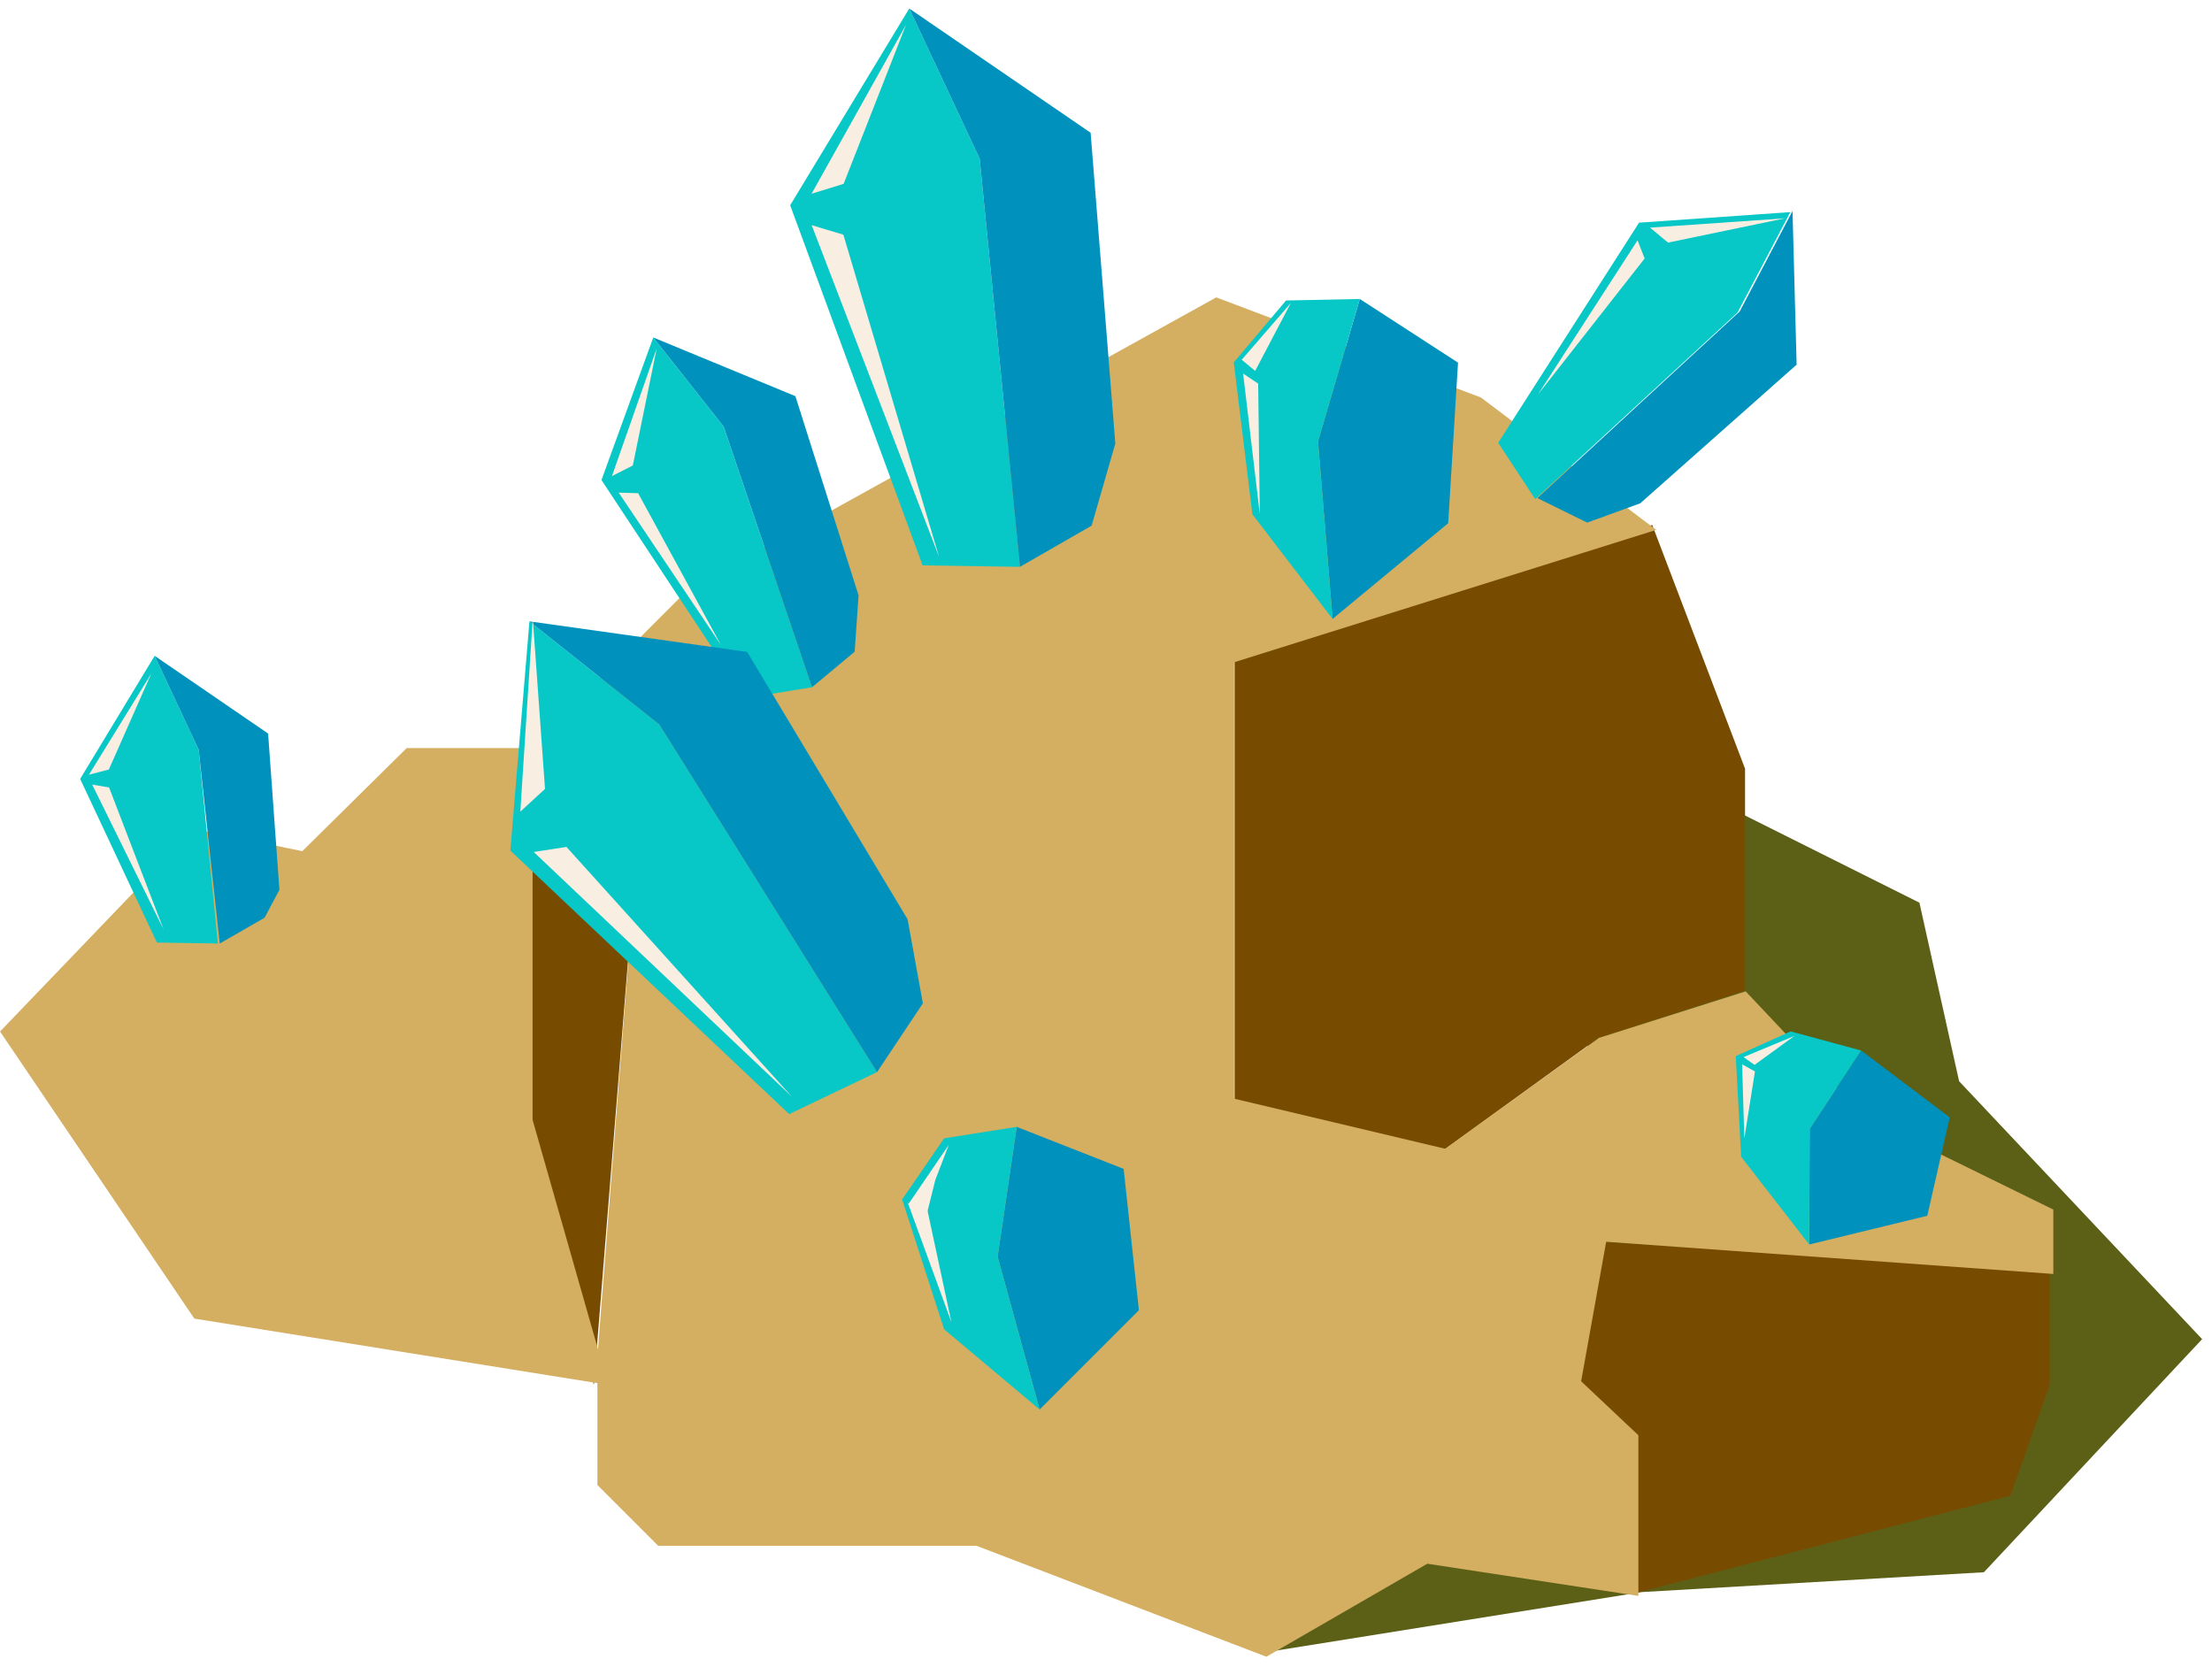
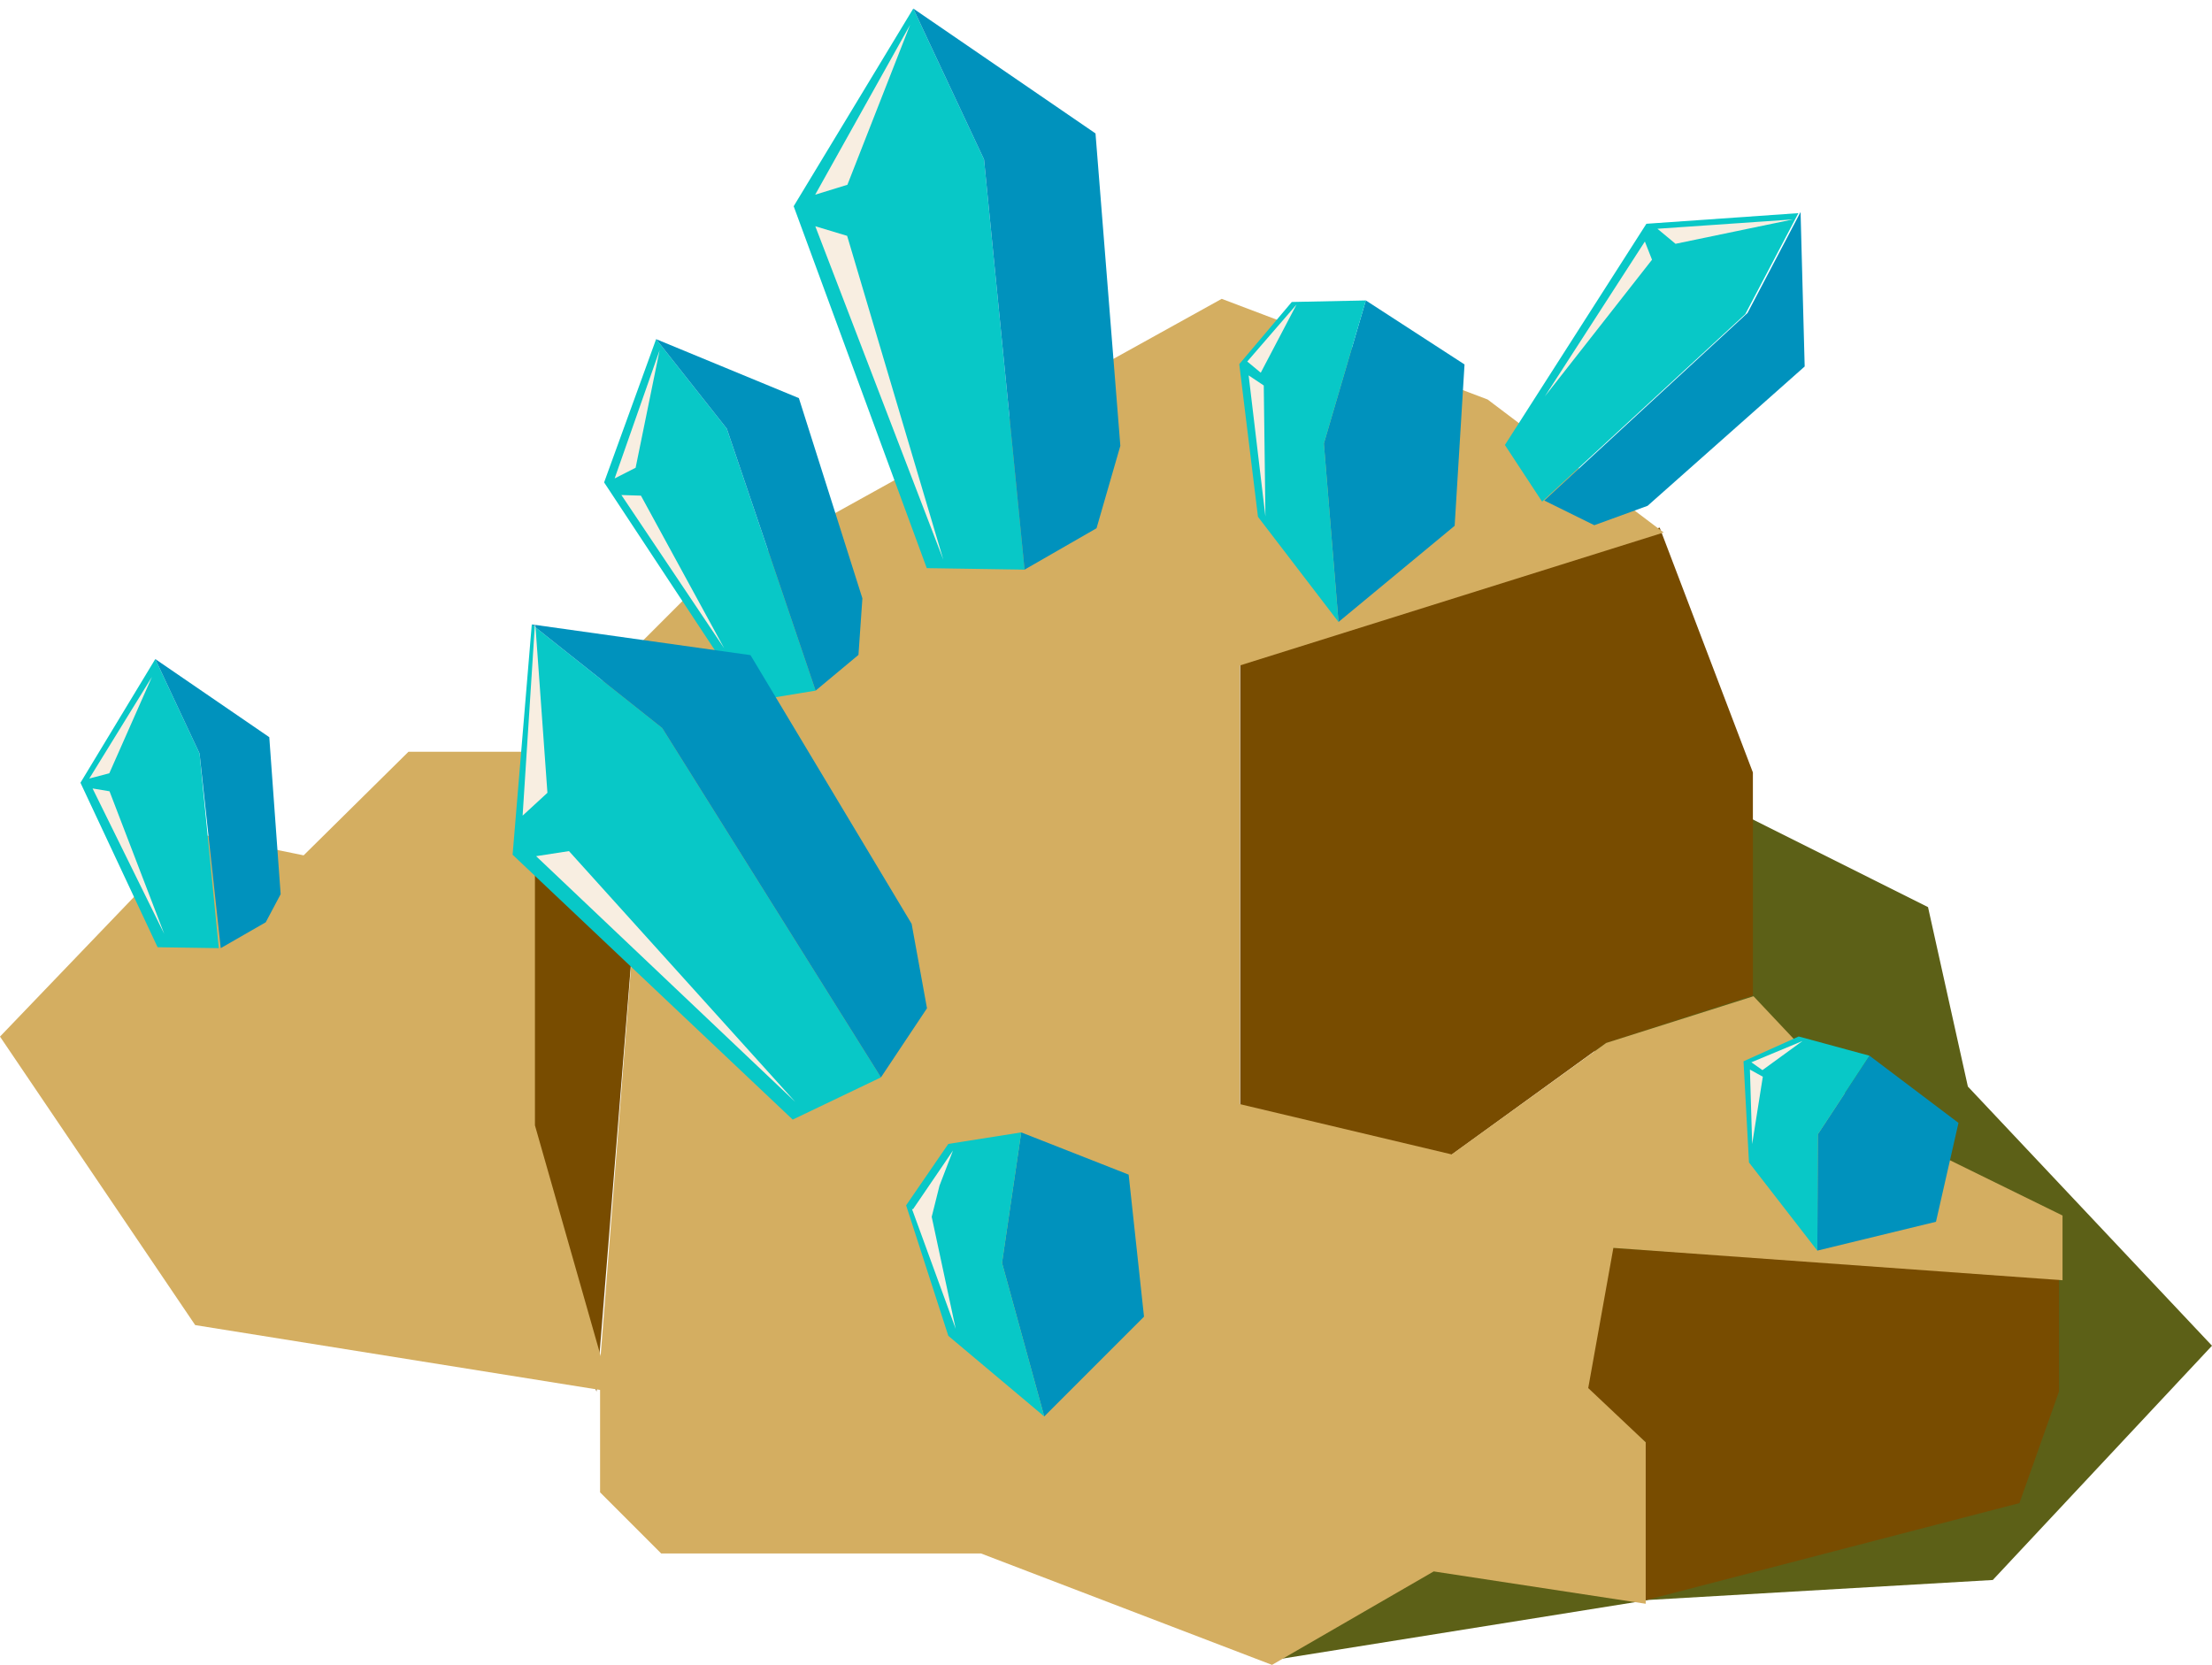
- <svg xmlns="http://www.w3.org/2000/svg" width="223" height="168" viewBox="0 0 223 168" fill="none">
-   <path d="M165.504 77L193.504 91L197.504 109L222.004 135L200.004 158.5L165.504 160.5L128.004 166.5L156.004 126.5L165.504 77Z" fill="#5C6017" />
-   <path d="M124.465 66.492V110.855L144.977 116.355L161.171 104.622L175.925 99.856V77.491L166.569 52.927L124.465 66.492Z" fill="#784C00" />
-   <path d="M206.642 128.07L161.563 125.185L159.039 139.61L165.17 144.658V160.526L202.675 150.789L206.642 139.61V128.07Z" fill="#784C00" />
-   <path d="M52.293 113.283V86.236L63.472 94.891L59.866 139.609L52.293 113.283Z" fill="#784C00" />
-   <path d="M19.593 83.581L0.004 103.989L19.593 132.931L61.311 139.61L53.693 112.894V75.418H40.996L30.476 85.807L19.593 83.581Z" fill="#D4AE61" />
-   <path d="M60.228 136.724V149.707L66.359 155.838H98.455L127.666 167.017L143.894 157.641L165.171 160.886V144.689L159.401 139.249L161.925 125.184L207.004 128.43V121.939L187.89 112.562L175.99 99.94L161.204 104.629L145.697 115.808L124.42 110.759V66.763L166.974 53.419L149.303 40.076L122.617 29.979L69.244 59.55L53.016 75.778V86.597L63.474 95.252L60.228 136.724Z" fill="#D4AE61" />
-   <path d="M60.637 48.395L65.857 34.022L72.951 43.003L81.858 69.281L75.148 70.385L60.637 48.395Z" fill="#08C8C7" />
-   <path d="M72.954 43.004L65.859 34.023L80.186 39.937L86.556 60.023L86.162 65.698L81.861 69.282L72.954 43.004Z" fill="#0092BD" />
-   <path d="M61.692 47.996L66.205 35.131L63.797 46.924L61.692 47.996Z" fill="#F8EEE1" />
-   <path d="M62.373 49.661L72.685 65.031L64.333 49.723L62.373 49.661Z" fill="#F8EEE1" />
-   <path d="M165.238 22.448L180.493 21.381L175.167 31.511L154.771 50.322L151.037 44.639L165.238 22.448Z" fill="#08C8C7" />
-   <path d="M166.346 22.948L179.947 22.01L168.163 24.457L166.346 22.948Z" fill="#F8EEE1" />
-   <path d="M165.086 24.229L155.042 39.776L165.804 26.055L165.086 24.229Z" fill="#F8EEE1" />
-   <path d="M175.384 31.4L180.711 21.27L181.124 36.763L165.356 50.742L160.01 52.686L154.988 50.211L175.384 31.4Z" fill="#0092BD" />
-   <path d="M182.442 113.792L187.627 105.904L196.558 112.645L194.298 122.564L182.39 125.46L182.442 113.792Z" fill="#0092BD" />
-   <path d="M180.523 103.977L174.986 106.466L175.533 116.617L182.391 125.461L182.444 113.794L187.628 105.906L180.523 103.977Z" fill="#08C8C7" />
-   <path d="M175.773 106.567L180.906 104.431L178.895 105.892L176.884 107.352L175.773 106.567Z" fill="#F8EEE1" />
-   <path d="M175.63 107.299L175.852 114.769L176.923 108.012L175.63 107.299Z" fill="#F8EEE1" />
-   <path d="M51.449 85.745L53.375 62.64L66.468 73.037L88.417 108.08L79.56 112.316L51.449 85.745Z" fill="#08C8C7" />
-   <path d="M66.468 73.037L53.375 62.64L75.325 65.72L91.498 92.676L93.039 101.148L88.418 108.08L66.468 73.037Z" fill="#0092BD" />
-   <path d="M52.456 81.823L53.71 62.335L54.945 79.531L52.456 81.823Z" fill="#F8EEE1" />
-   <path d="M53.808 85.889L79.819 110.544L57.106 85.38L53.808 85.889Z" fill="#F8EEE1" />
-   <path d="M79.66 20.692L91.666 0.857L98.764 15.994L102.828 57.144L93.011 56.996L79.66 20.692Z" fill="#08C8C7" />
-   <path d="M98.763 15.994L91.664 0.856L109.95 13.383L112.439 44.72L110.049 52.992L102.826 57.143L98.763 15.994Z" fill="#0092BD" />
-   <path d="M81.817 19.531L91.346 2.484L85.05 18.534L81.817 19.531Z" fill="#F8EEE1" />
-   <path d="M81.828 22.699L94.676 56.156L85.023 23.66L81.828 22.699Z" fill="#F8EEE1" />
-   <path d="M8.08 78.523L15.59 66.115L20.031 75.585L21.96 95.116L15.819 95.024L8.08 78.523Z" fill="#08C8C7" />
-   <path d="M20.03 75.584L15.59 66.114L27.029 73.95L28.168 89.703L26.672 92.519L22.154 95.116L20.03 75.584Z" fill="#0092BD" />
-   <path d="M8.967 78.1L15.253 67.903L10.975 77.574L8.967 78.1Z" fill="#F8EEE1" />
-   <path d="M9.295 79.097L16.485 93.684L10.995 79.38L9.295 79.097Z" fill="#F8EEE1" />
-   <path d="M100.57 126.692L102.496 113.6L113.278 117.836L114.818 132.084L104.806 142.096L100.57 126.692Z" fill="#0092BD" />
-   <path d="M95.181 114.755L90.945 120.916L95.181 134.009L104.808 142.096L100.572 126.692L102.498 113.6L95.181 114.755Z" fill="#08C8C7" />
-   <path d="M91.585 121.382L95.648 115.421L94.295 118.943L93.482 122.195L91.585 121.382Z" fill="#F8EEE1" />
-   <path d="M91.529 121.275L95.919 133.304L93.48 121.924L91.529 121.275Z" fill="#F8EEE1" />
-   <path d="M132.874 44.495L137.086 30.14L146.989 36.559L145.997 52.747L134.341 62.395L132.874 44.495Z" fill="#0092BD" />
-   <path d="M129.652 30.293L124.381 36.53L126.256 51.844L134.339 62.395L132.872 44.494L137.084 30.139L129.652 30.293Z" fill="#08C8C7" />
-   <path d="M125.183 36.267L130.131 30.549L128.334 33.969L126.538 37.391L125.183 36.267Z" fill="#F8EEE1" />
-   <path d="M125.324 37.659L127.005 51.813L126.841 38.673L125.324 37.659Z" fill="#F8EEE1" />
+ <svg xmlns="http://www.w3.org/2000/svg" width="182" height="137" viewBox="0 0 182 137" fill="none">
+   <path d="M135.68 63.161L158.635 74.645L161.914 89.41L182 110.737L163.964 130.014L135.68 131.654L104.937 136.576L127.892 103.765L135.68 63.161Z" fill="#5C6017" />
+   <path d="M102.037 54.542V90.932L118.853 95.443L132.129 85.819L144.225 81.91V63.565L136.554 43.415L102.037 54.542Z" fill="#784C00" />
+   <path d="M169.407 105.052L132.451 102.686L130.381 114.518L135.407 118.66V131.675L166.155 123.688L169.407 114.518V105.052Z" fill="#784C00" />
+   <path d="M42.869 92.924V70.737L52.034 77.837L49.078 114.518L42.869 92.924Z" fill="#784C00" />
+   <path d="M16.06 68.559L0 85.299L16.06 109.04L50.261 114.518L44.015 92.604V61.863H33.606L24.982 70.385L16.06 68.559Z" fill="#D4AE61" />
+   <path d="M49.373 112.152V122.801L54.399 127.83H80.712L104.659 137L117.964 129.309L135.407 131.971V118.685L130.677 114.222L132.746 102.686L169.702 105.348V100.023L154.033 92.332L144.277 81.979L132.155 85.824L119.442 94.994L101.999 90.853V54.764L136.885 43.819L122.398 32.873L100.52 24.591L56.764 48.847L43.46 62.159V71.034L52.034 78.133L49.373 112.152Z" fill="#D4AE61" />
+   <path d="M49.705 39.696L53.984 27.907L59.801 35.275L67.107 56.83L61.605 57.735L49.705 39.696Z" fill="#08C8C7" />
+   <path d="M59.802 35.275L53.984 27.908L65.731 32.76L70.956 49.236L70.633 53.89L67.107 56.83L59.802 35.275Z" fill="#0092BD" />
+   <path d="M50.572 39.37L54.272 28.817L52.298 38.49L50.572 39.37Z" fill="#F8EEE1" />
+   <path d="M51.128 40.735L59.583 53.343L52.736 40.786L51.128 40.735Z" fill="#F8EEE1" />
+   <path d="M135.463 18.414L147.969 17.539L143.602 25.848L126.881 41.279L123.82 36.617L135.463 18.414Z" fill="#08C8C7" />
+   <path d="M136.37 18.824L147.521 18.055L137.86 20.062L136.37 18.824Z" fill="#F8EEE1" />
+   <path d="M135.337 19.875L127.103 32.627L135.925 21.372L135.337 19.875Z" fill="#F8EEE1" />
+   <path d="M143.781 25.757L148.148 17.447L148.486 30.157L135.56 41.623L131.177 43.218L127.06 41.187L143.781 25.757Z" fill="#0092BD" />
+   <path d="M149.568 93.341L153.818 86.871L161.141 92.401L159.289 100.537L149.526 102.911L149.568 93.341Z" fill="#0092BD" />
+   <path d="M147.993 85.29L143.454 87.331L143.903 95.657L149.527 102.913L149.569 93.342L153.819 86.873L147.993 85.29Z" fill="#08C8C7" />
+   <path d="M144.1 87.414L148.308 85.662L146.659 86.86L145.011 88.058L144.1 87.414Z" fill="#F8EEE1" />
+   <path d="M143.981 88.015L144.165 94.143L145.042 88.6L143.981 88.015Z" fill="#F8EEE1" />
+   <path d="M42.176 70.334L43.754 51.382L54.488 59.91L72.483 88.655L65.222 92.13L42.176 70.334Z" fill="#08C8C7" />
+   <path d="M54.488 59.91L43.754 51.382L61.749 53.909L75.008 76.02L76.271 82.969L72.483 88.655L54.488 59.91Z" fill="#0092BD" />
+   <path d="M43 67.118L44.028 51.132L45.041 65.238L43 67.118Z" fill="#F8EEE1" />
+   <path d="M44.111 70.453L65.435 90.677L46.814 70.035L44.111 70.453Z" fill="#F8EEE1" />
+   <path d="M65.302 16.971L75.143 0.703L80.965 13.12L84.301 46.874L76.252 46.751L65.302 16.971Z" fill="#08C8C7" />
+   <path d="M80.964 13.12L75.143 0.703L90.136 10.979L92.18 36.684L90.221 43.469L84.3 46.873L80.964 13.12Z" fill="#0092BD" />
+   <path d="M67.072 16.021L74.883 2.038L69.723 15.204L67.072 16.021Z" fill="#F8EEE1" />
+   <path d="M67.082 18.619L77.616 46.064L69.701 19.407L67.082 18.619Z" fill="#F8EEE1" />
+   <path d="M6.62 64.41L12.776 54.233L16.418 62.001L18.001 78.022L12.966 77.946L6.62 64.41Z" fill="#08C8C7" />
+   <path d="M16.418 62L12.776 54.232L22.156 60.661L23.091 73.582L21.865 75.892L18.161 78.021L16.418 62Z" fill="#0092BD" />
+   <path d="M7.348 64.063L12.501 55.699L8.994 63.632L7.348 64.063Z" fill="#F8EEE1" />
+   <path d="M7.617 64.881L13.512 76.847L9.011 65.114L7.617 64.881Z" fill="#F8EEE1" />
+   <path d="M82.446 103.922L84.025 93.183L92.864 96.657L94.127 108.345L85.919 116.557L82.446 103.922Z" fill="#0092BD" />
+   <path d="M78.026 94.13L74.554 99.184L78.026 109.924L85.919 116.557L82.446 103.922L84.025 93.183L78.026 94.13Z" fill="#08C8C7" />
+   <path d="M75.078 99.567L78.41 94.677L77.3 97.566L76.633 100.233L75.078 99.567Z" fill="#F8EEE1" />
+   <path d="M75.034 99.479L78.633 109.346L76.633 100.011L75.034 99.479Z" fill="#F8EEE1" />
+   <path d="M108.926 36.497L112.378 24.722L120.499 29.989L119.687 43.267L110.13 51.18L108.926 36.497Z" fill="#0092BD" />
+   <path d="M106.286 24.849L101.965 29.964L103.503 42.526L110.131 51.181L108.927 36.498L112.379 24.723L106.286 24.849Z" fill="#08C8C7" />
+   <path d="M102.622 29.749L106.678 25.058L105.205 27.864L103.733 30.67L102.622 29.749Z" fill="#F8EEE1" />
+   <path d="M102.737 30.89L104.117 42.501L103.981 31.722L102.737 30.89Z" fill="#F8EEE1" />
</svg>
